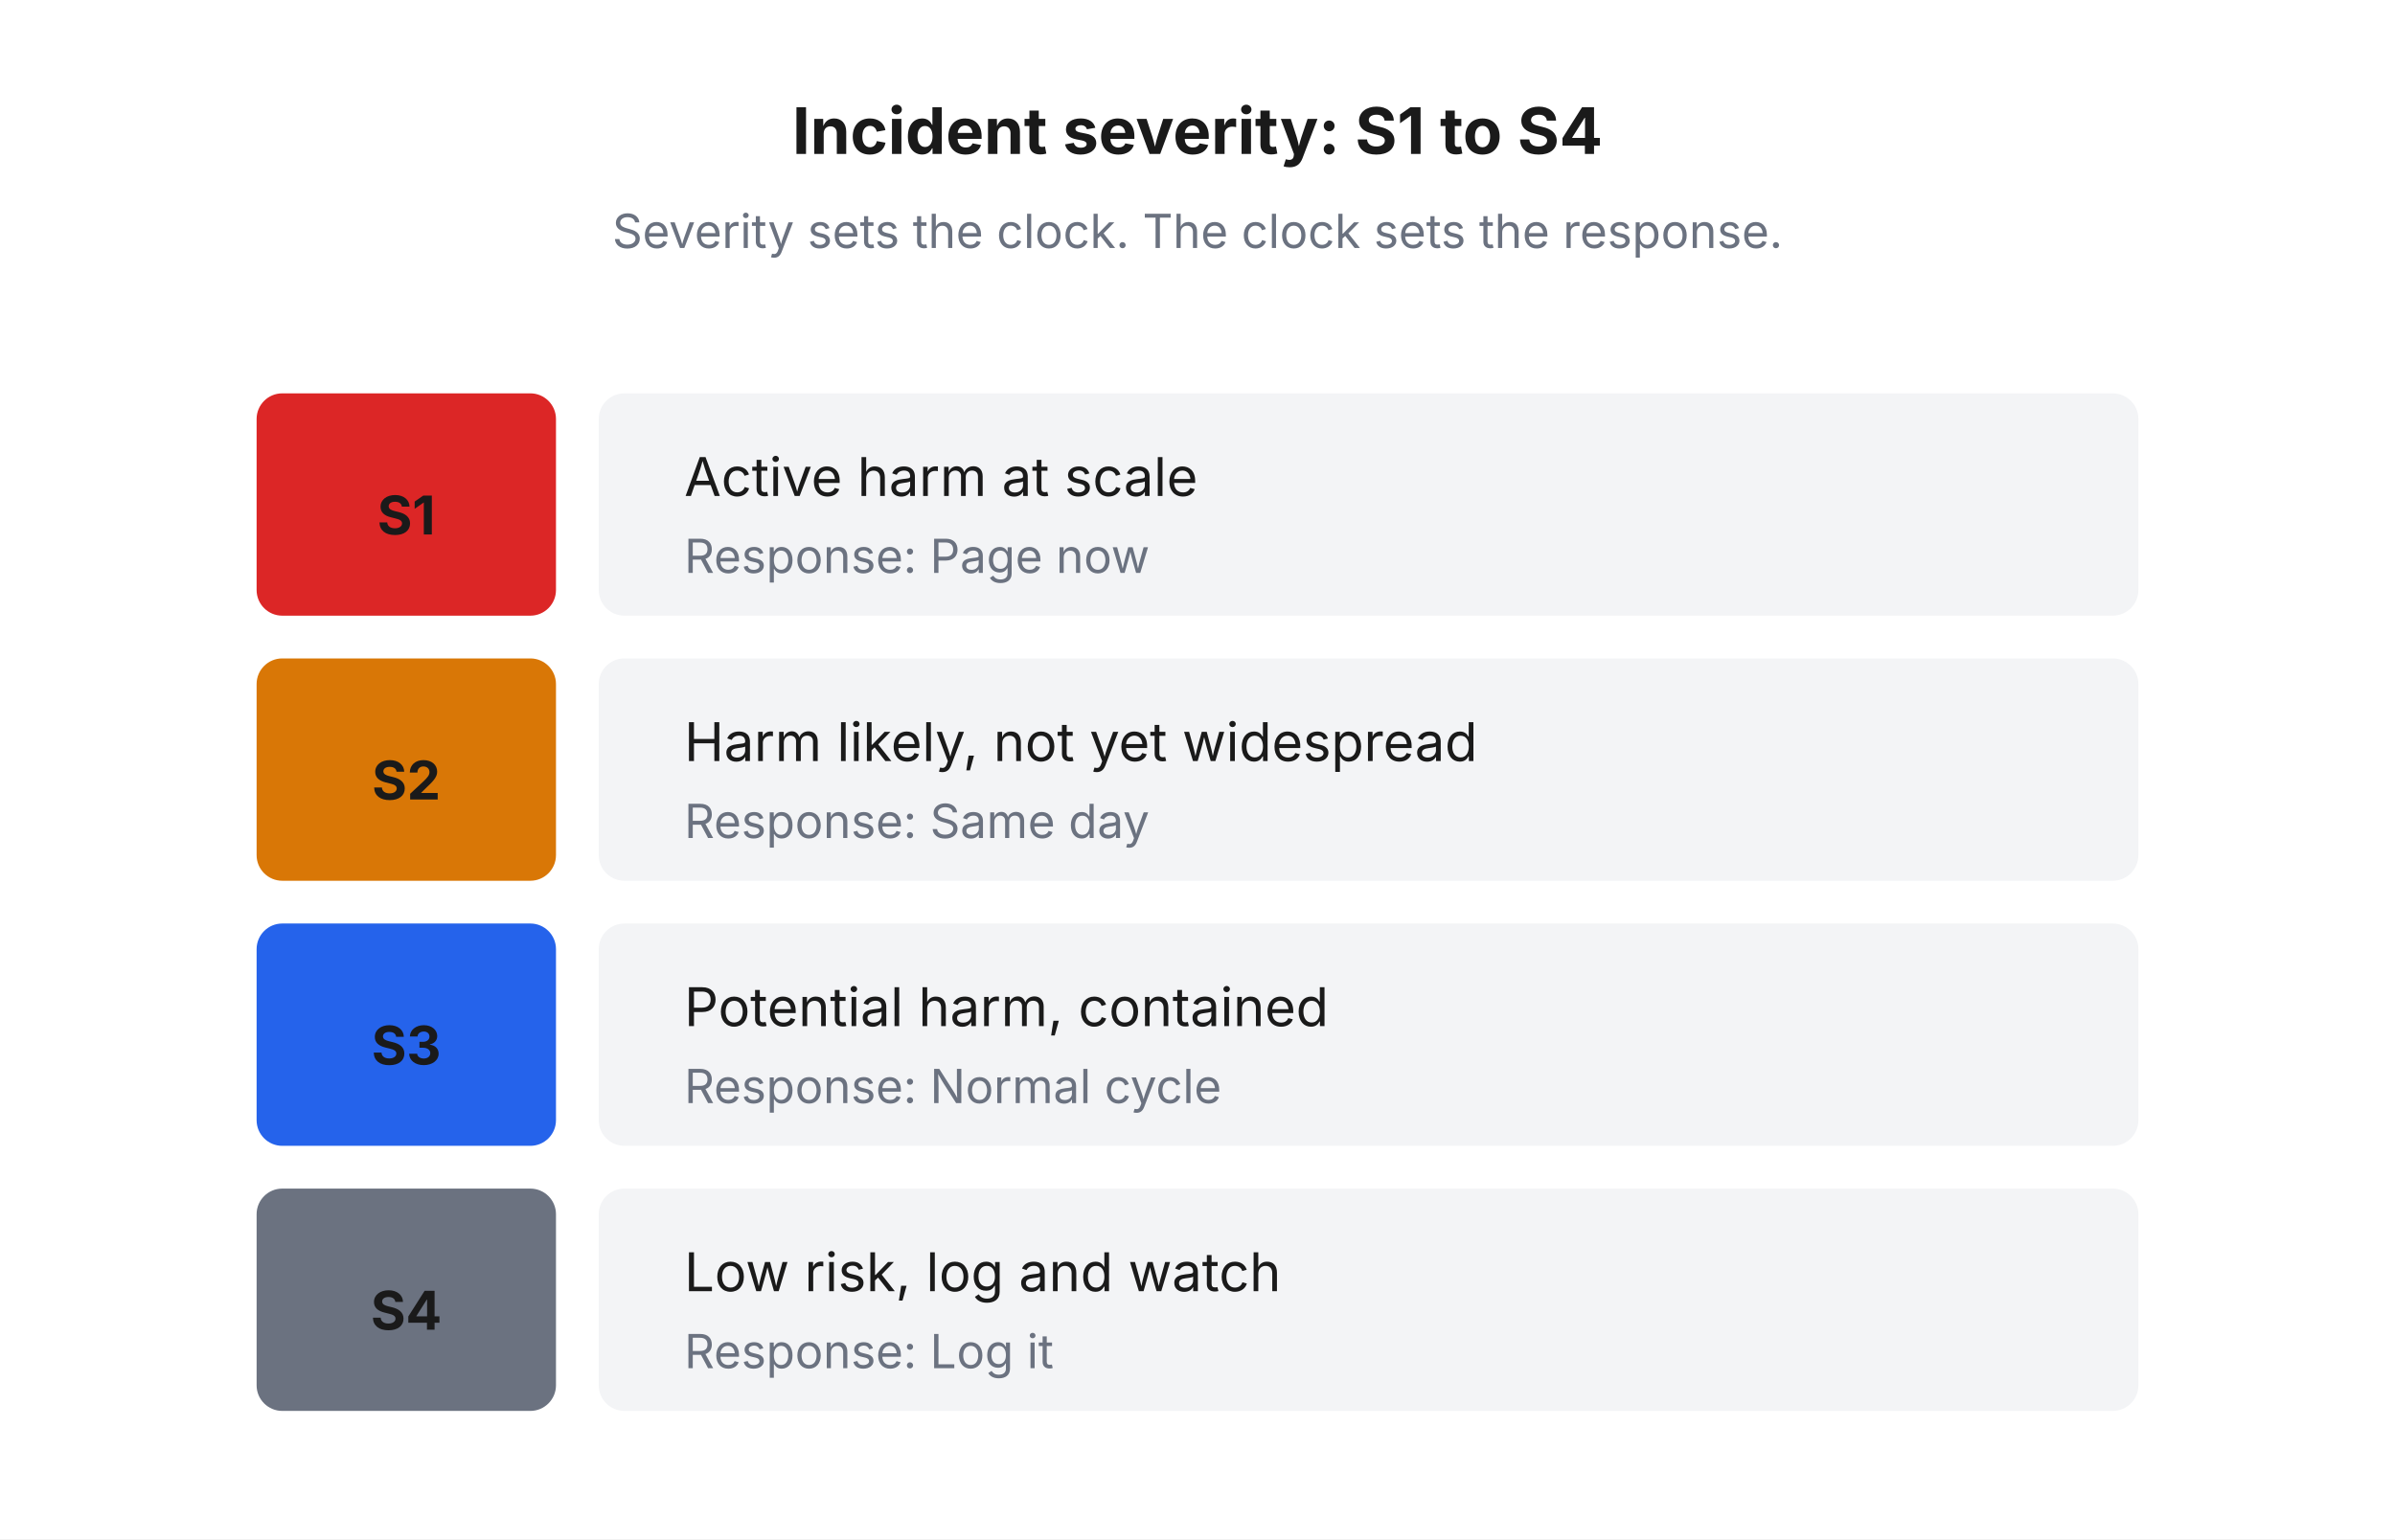
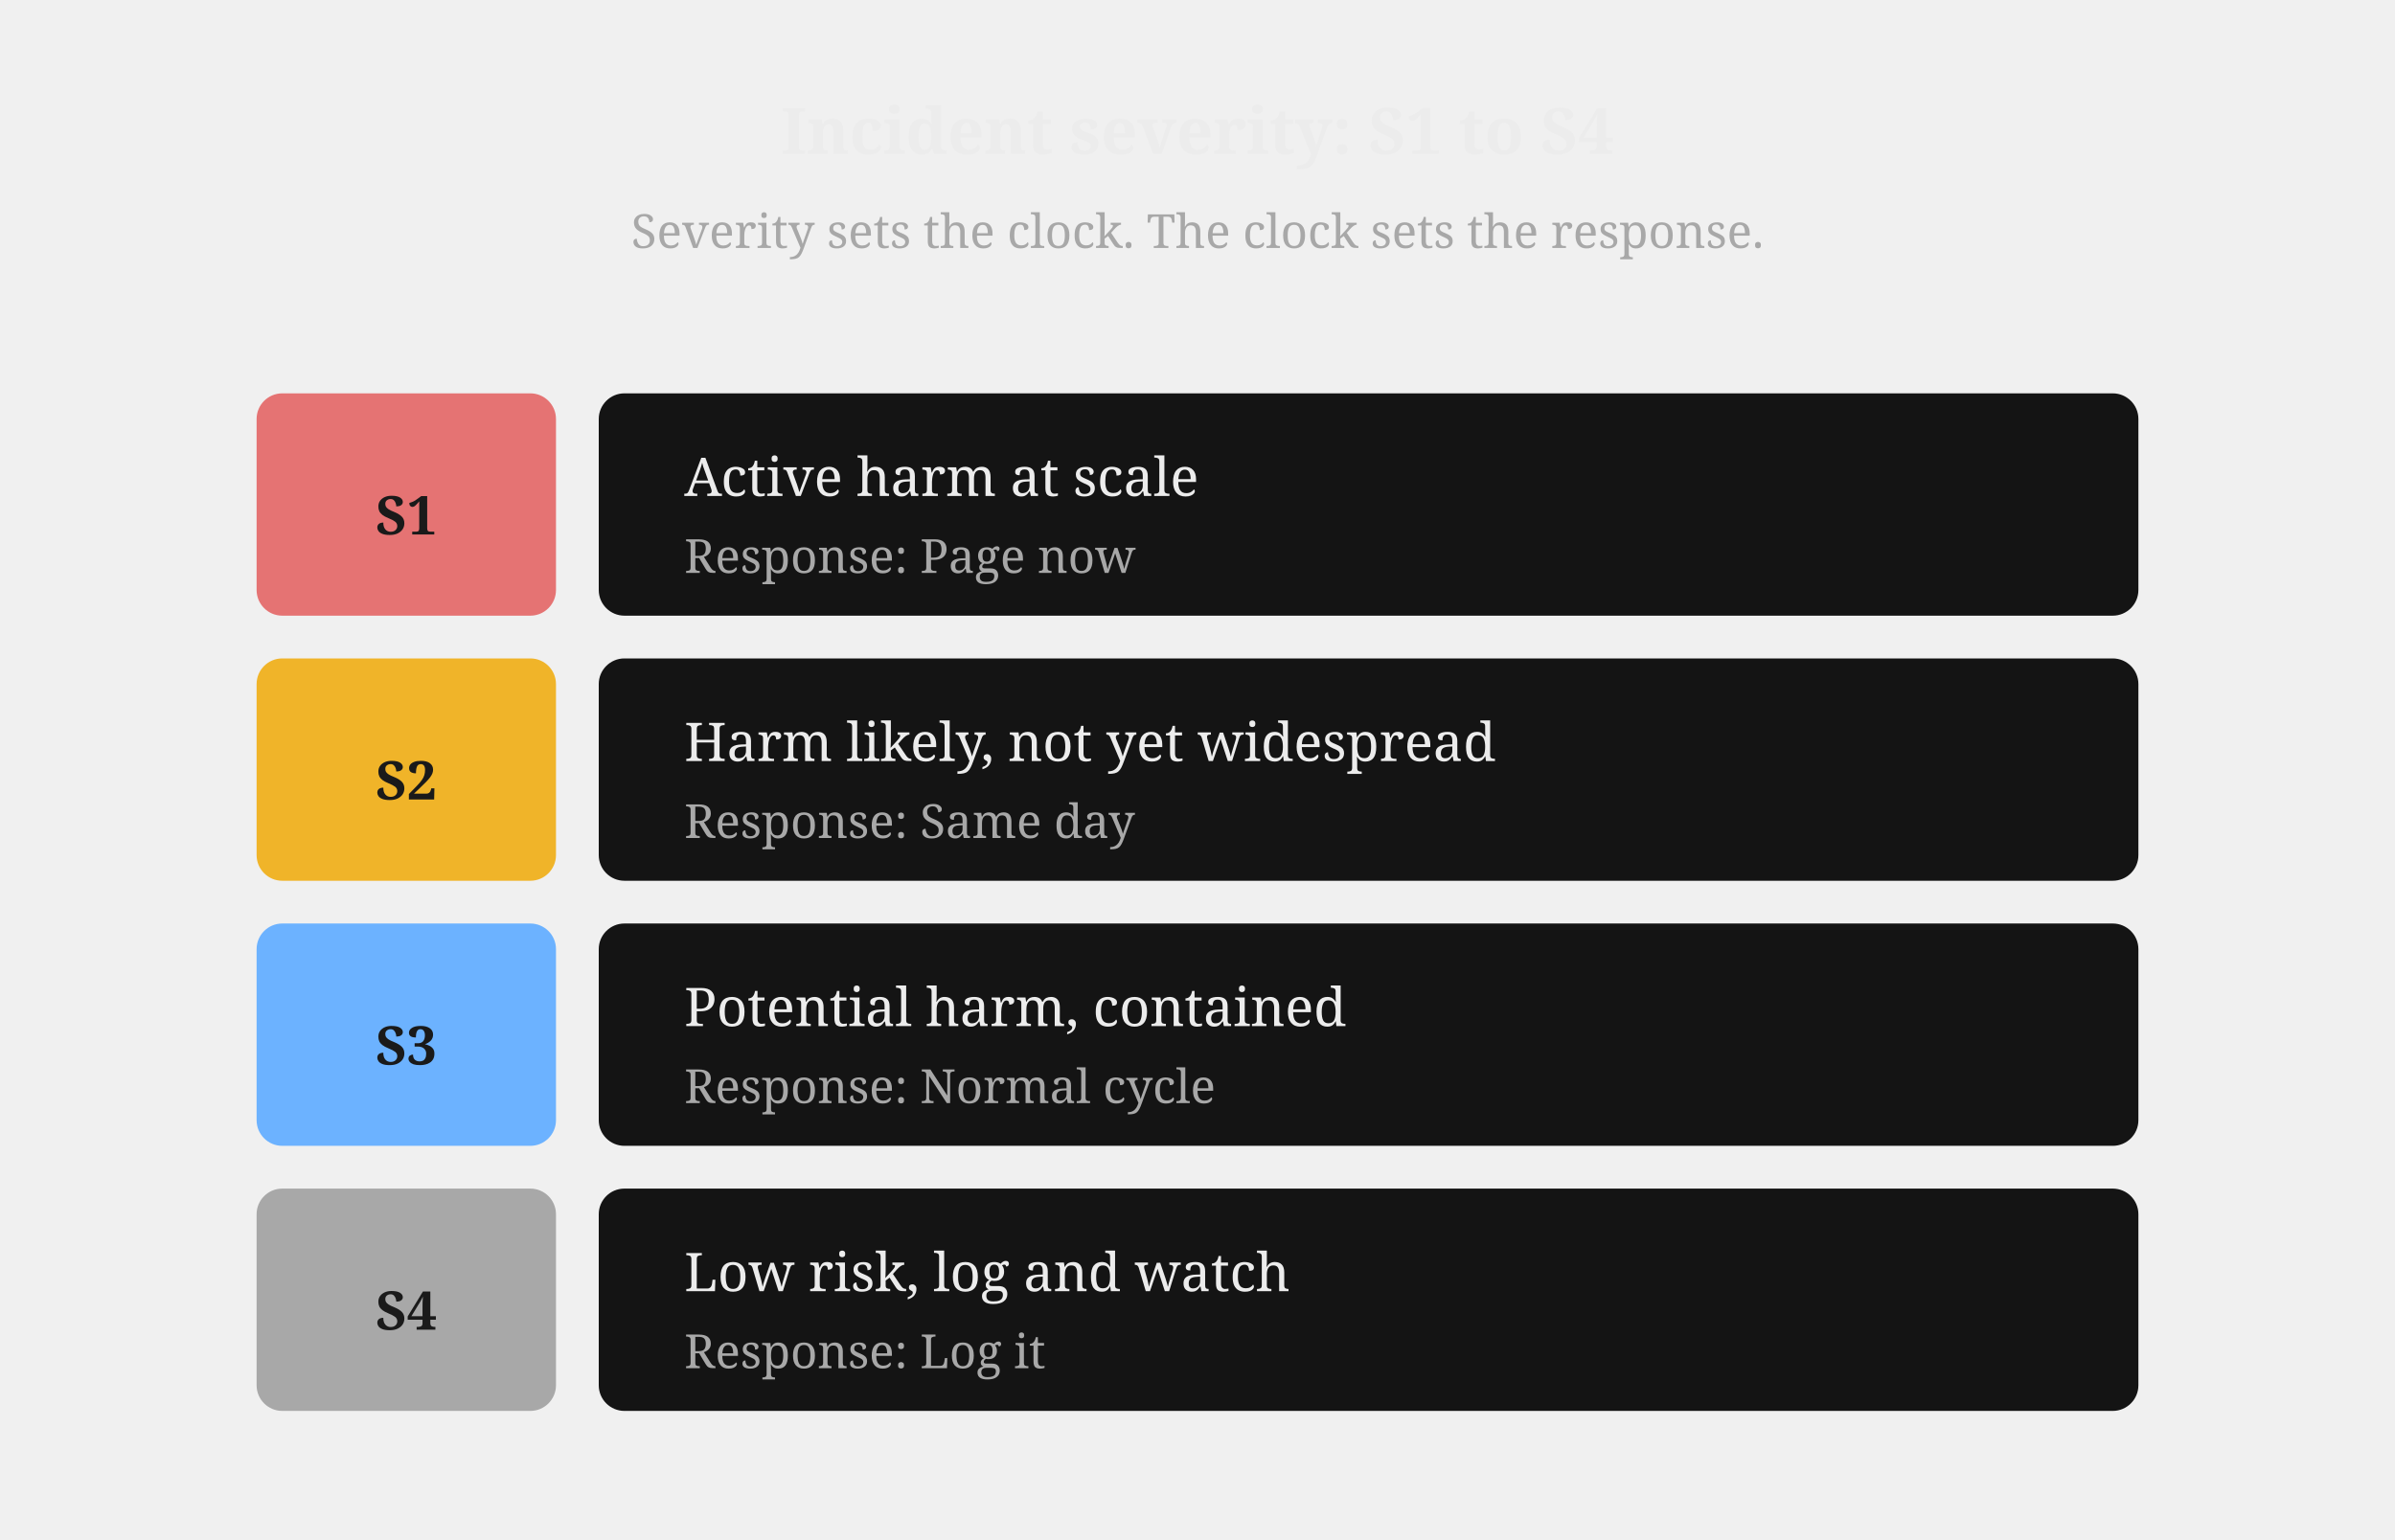
<svg xmlns="http://www.w3.org/2000/svg" width="560" height="360" viewBox="0 0 560 360" role="img" aria-label="Incident severity ladder: S1 to S4">
-   <rect width="560" height="360" fill="#ffffff" />
-   <style>text{font-family:system-ui,-apple-system,sans-serif;fill:#1a1a1a} .t{font-size:15px;font-weight:700} .s{font-size:12.5px} .xs{font-size:11px;fill:#6b7280} .b{font-weight:700}</style>
+   <style>text{font-family:'Charis SIL',Georgia,serif;fill:#ececec} .t{font-size:15px;font-weight:700} .s{font-size:12.5px} .xs{font-size:11px;fill:#a8a8a8} .b{font-weight:700}</style>
  <text x="280" y="36" text-anchor="middle" class="t">Incident severity: S1 to S4</text>
  <text x="280" y="58" text-anchor="middle" class="xs">Severity sets the clock. The clock sets the response.</text>
-   <rect x="60" y="92" width="70" height="52" rx="6" fill="#dc2626" />
-   <text x="95" y="125" text-anchor="middle" class="s b" fill="#fff">S1</text>
-   <rect x="140" y="92" width="360" height="52" rx="6" fill="#f3f4f6" />
+   <rect x="60" y="92" width="70" height="52" rx="6" fill="#e57373" />
+   <text x="95" y="125" text-anchor="middle" class="s b" fill="#fff" style="fill:#1a1a1a">S1</text>
+   <rect x="140" y="92" width="360" height="52" rx="6" fill="#141414" />
  <text x="160" y="116" class="s">Active harm at scale</text>
  <text x="160" y="134" class="xs">Response: Page now</text>
-   <rect x="60" y="154" width="70" height="52" rx="6" fill="#d97706" />
-   <text x="95" y="187" text-anchor="middle" class="s b" fill="#fff">S2</text>
-   <rect x="140" y="154" width="360" height="52" rx="6" fill="#f3f4f6" />
+   <rect x="60" y="154" width="70" height="52" rx="6" fill="#f0b429" />
+   <text x="95" y="187" text-anchor="middle" class="s b" fill="#fff" style="fill:#1a1a1a">S2</text>
+   <rect x="140" y="154" width="360" height="52" rx="6" fill="#141414" />
  <text x="160" y="178" class="s">Harm likely, not yet widespread</text>
  <text x="160" y="196" class="xs">Response: Same day</text>
-   <rect x="60" y="216" width="70" height="52" rx="6" fill="#2563eb" />
-   <text x="95" y="249" text-anchor="middle" class="s b" fill="#fff">S3</text>
-   <rect x="140" y="216" width="360" height="52" rx="6" fill="#f3f4f6" />
+   <rect x="60" y="216" width="70" height="52" rx="6" fill="#6cb2ff" />
+   <text x="95" y="249" text-anchor="middle" class="s b" fill="#fff" style="fill:#1a1a1a">S3</text>
+   <rect x="140" y="216" width="360" height="52" rx="6" fill="#141414" />
  <text x="160" y="240" class="s">Potential harm, contained</text>
  <text x="160" y="258" class="xs">Response: Normal cycle</text>
-   <rect x="60" y="278" width="70" height="52" rx="6" fill="#6b7280" />
-   <text x="95" y="311" text-anchor="middle" class="s b" fill="#fff">S4</text>
-   <rect x="140" y="278" width="360" height="52" rx="6" fill="#f3f4f6" />
+   <rect x="60" y="278" width="70" height="52" rx="6" fill="#a8a8a8" />
+   <text x="95" y="311" text-anchor="middle" class="s b" fill="#fff" style="fill:#1a1a1a">S4</text>
+   <rect x="140" y="278" width="360" height="52" rx="6" fill="#141414" />
  <text x="160" y="302" class="s">Low risk, log and watch</text>
  <text x="160" y="320" class="xs">Response: Log it</text>
</svg>
